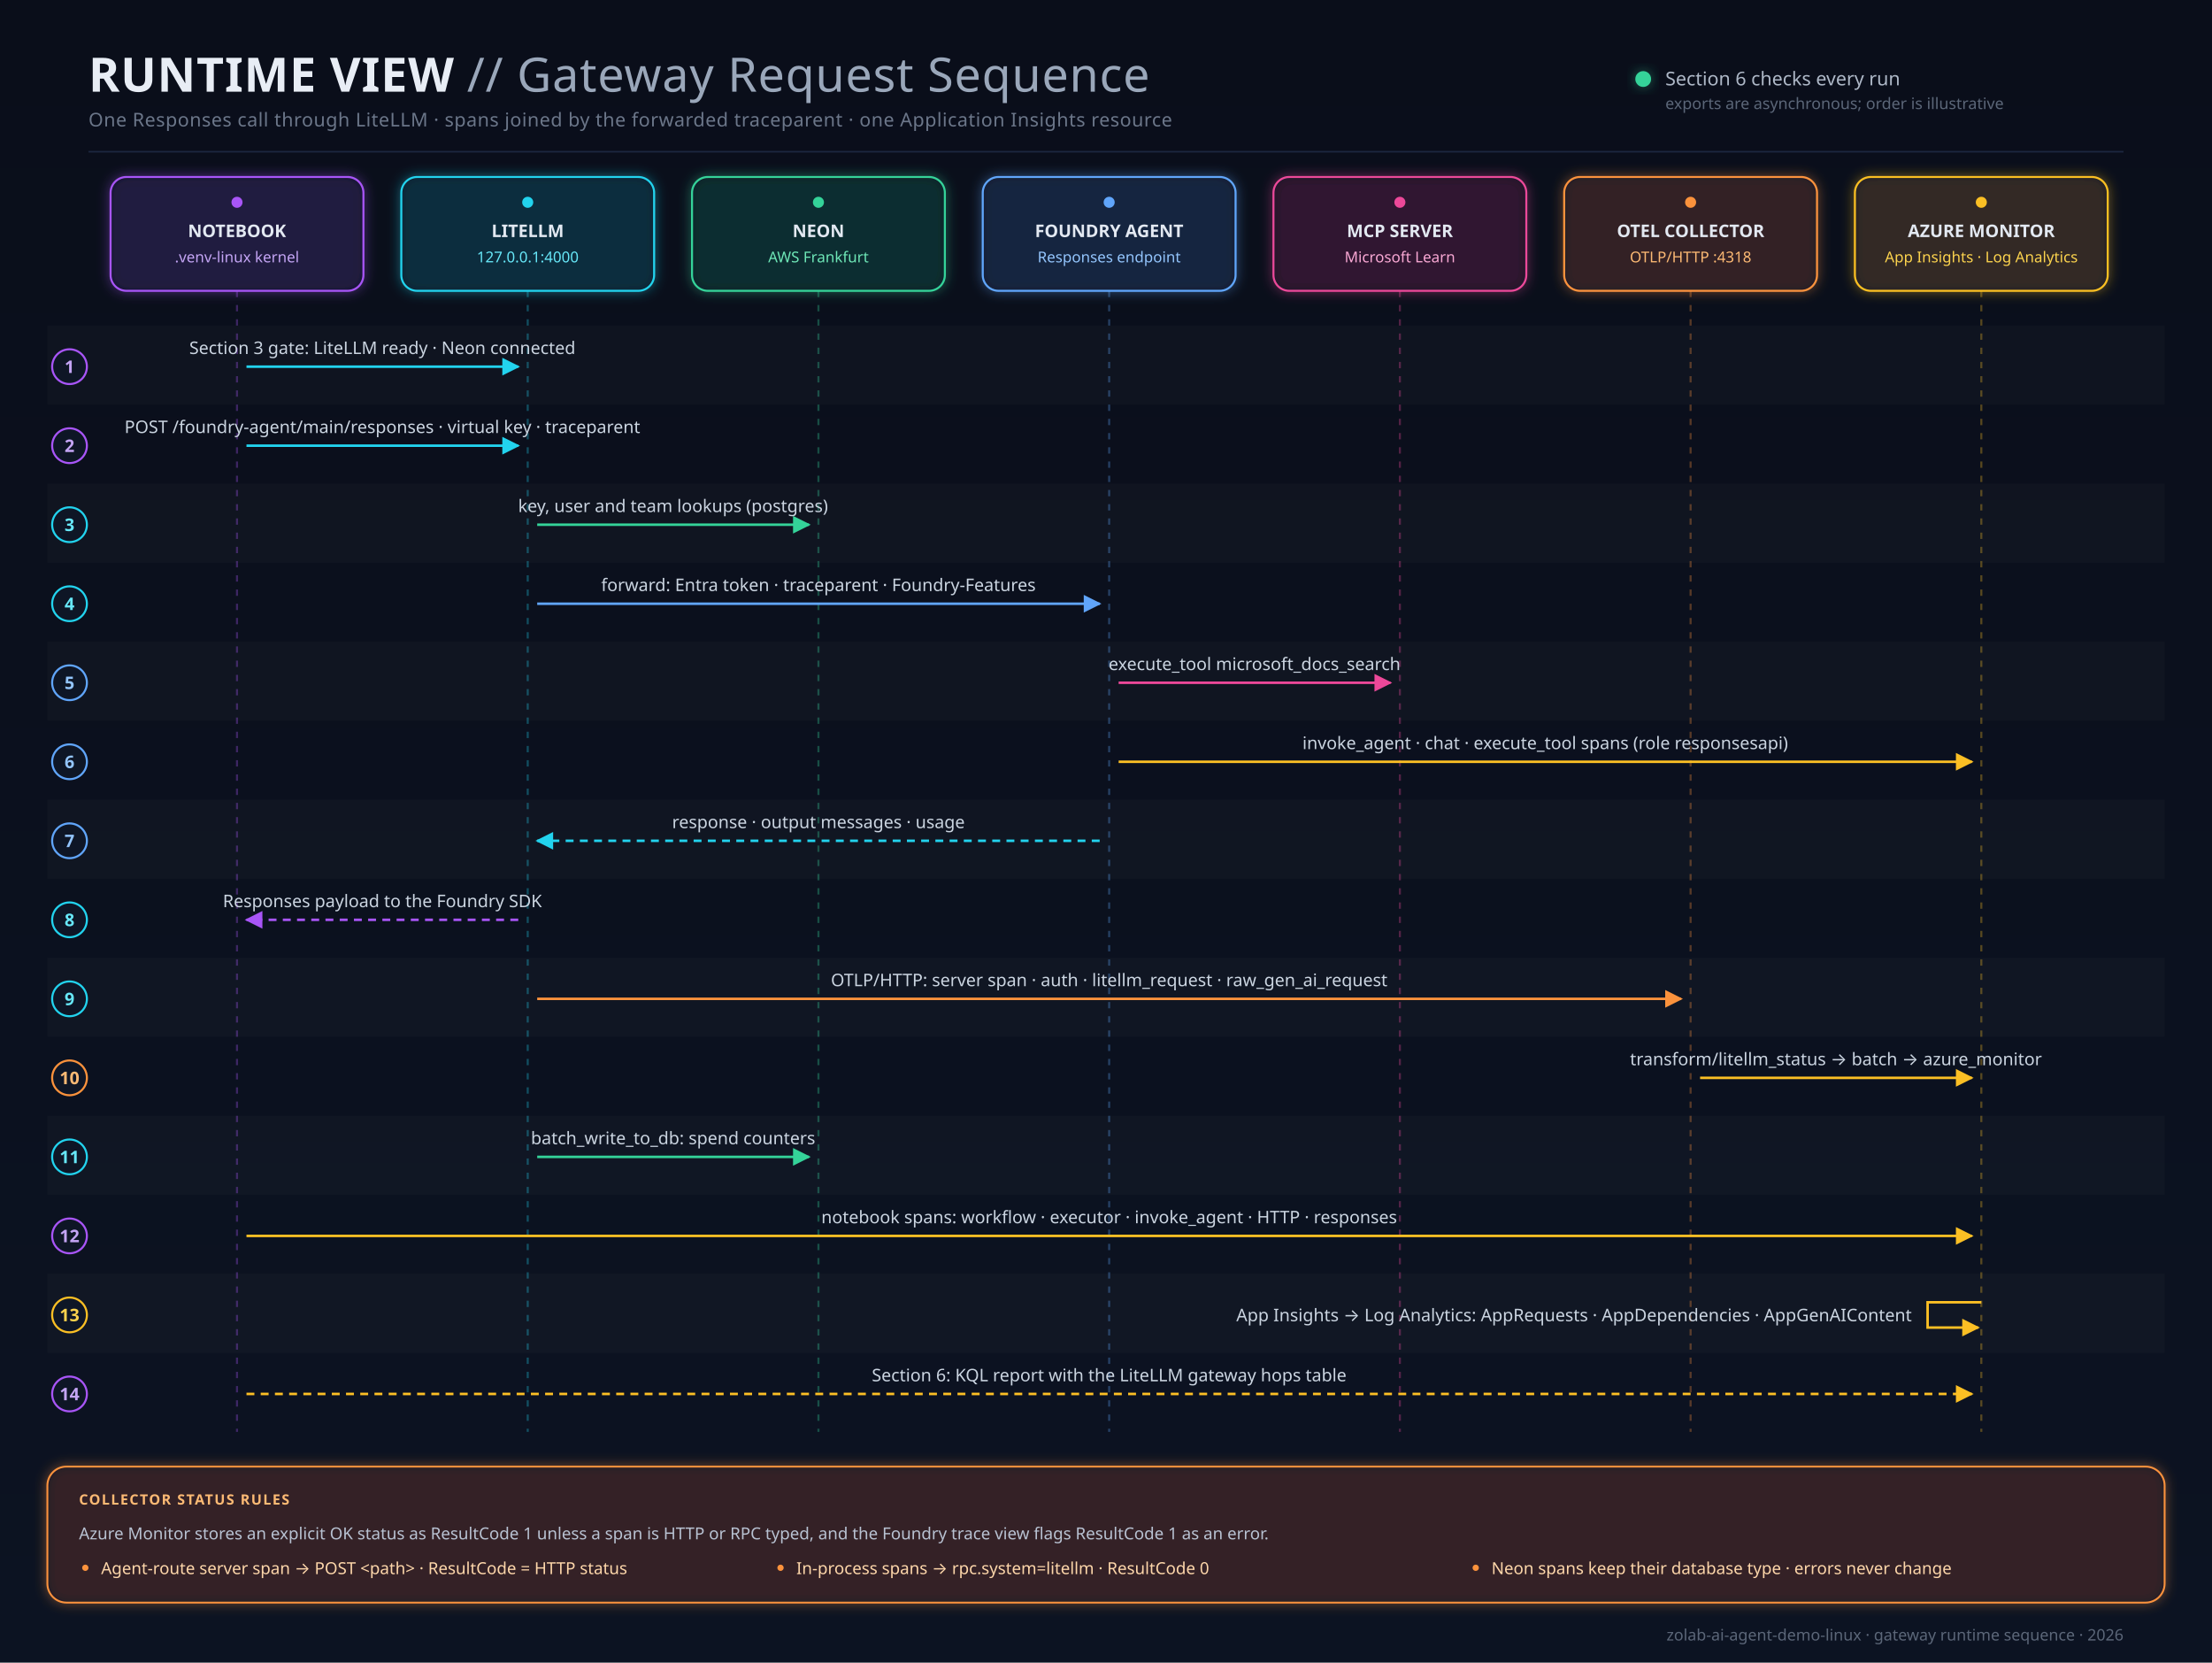
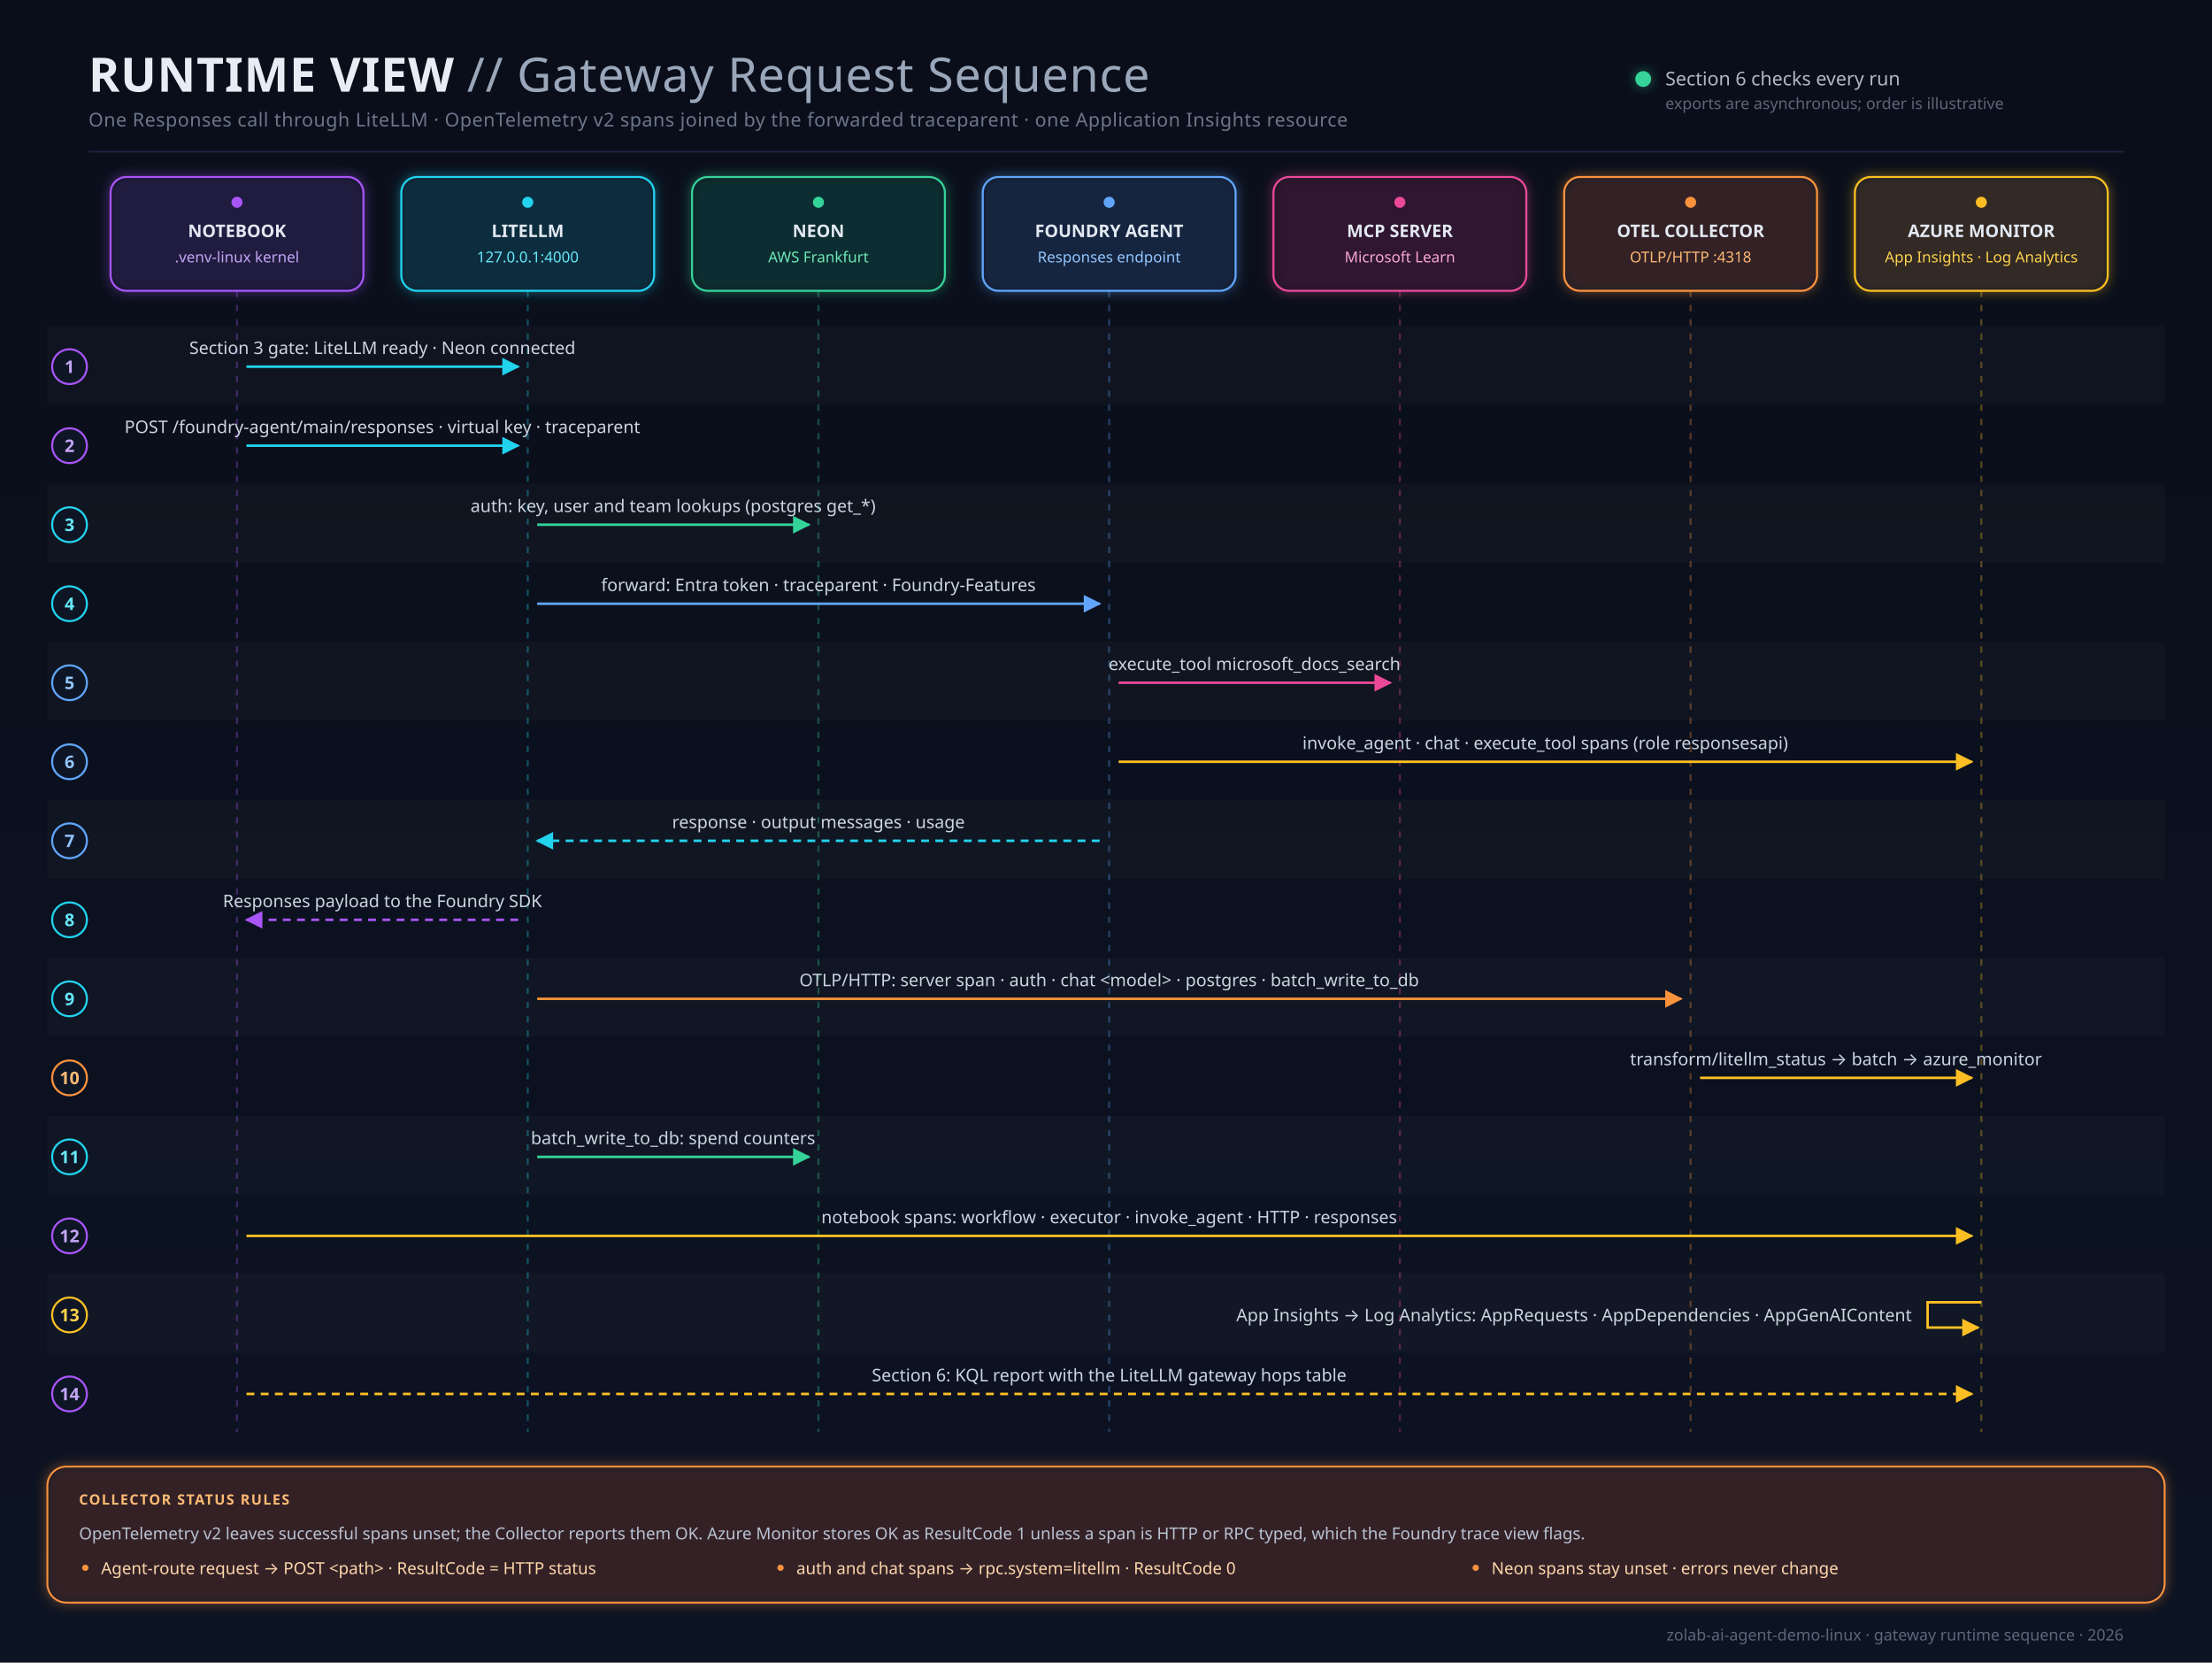
<svg xmlns="http://www.w3.org/2000/svg" viewBox="0 0 1400 1052" font-family="'Segoe UI', system-ui, -apple-system, sans-serif">
  <defs>
    <linearGradient id="bg" x1="0" y1="0" x2="0" y2="1">
      <stop offset="0" stop-color="#0a0e1a" />
      <stop offset="1" stop-color="#0c1322" />
    </linearGradient>
    <filter id="gviolet" x="-50%" y="-50%" width="200%" height="200%">
      <feDropShadow dx="0" dy="0" stdDeviation="4" flood-color="#a855f7" flood-opacity="0.45" />
    </filter>
    <marker id="mviolet" viewBox="0 0 10 10" refX="9" refY="5" markerWidth="7" markerHeight="7" orient="auto-start-reverse">
      <path d="M0 0L10 5L0 10z" fill="#a855f7" />
    </marker>
    <filter id="gcyan" x="-50%" y="-50%" width="200%" height="200%">
      <feDropShadow dx="0" dy="0" stdDeviation="4" flood-color="#22d3ee" flood-opacity="0.45" />
    </filter>
    <marker id="mcyan" viewBox="0 0 10 10" refX="9" refY="5" markerWidth="7" markerHeight="7" orient="auto-start-reverse">
      <path d="M0 0L10 5L0 10z" fill="#22d3ee" />
    </marker>
    <filter id="gmagenta" x="-50%" y="-50%" width="200%" height="200%">
      <feDropShadow dx="0" dy="0" stdDeviation="4" flood-color="#ec4899" flood-opacity="0.45" />
    </filter>
    <marker id="mmagenta" viewBox="0 0 10 10" refX="9" refY="5" markerWidth="7" markerHeight="7" orient="auto-start-reverse">
      <path d="M0 0L10 5L0 10z" fill="#ec4899" />
    </marker>
    <filter id="ggold" x="-50%" y="-50%" width="200%" height="200%">
      <feDropShadow dx="0" dy="0" stdDeviation="4" flood-color="#fbbf24" flood-opacity="0.45" />
    </filter>
    <marker id="mgold" viewBox="0 0 10 10" refX="9" refY="5" markerWidth="7" markerHeight="7" orient="auto-start-reverse">
      <path d="M0 0L10 5L0 10z" fill="#fbbf24" />
    </marker>
    <filter id="gorange" x="-50%" y="-50%" width="200%" height="200%">
      <feDropShadow dx="0" dy="0" stdDeviation="4" flood-color="#fb923c" flood-opacity="0.45" />
    </filter>
    <marker id="morange" viewBox="0 0 10 10" refX="9" refY="5" markerWidth="7" markerHeight="7" orient="auto-start-reverse">
      <path d="M0 0L10 5L0 10z" fill="#fb923c" />
    </marker>
    <filter id="gblue" x="-50%" y="-50%" width="200%" height="200%">
      <feDropShadow dx="0" dy="0" stdDeviation="4" flood-color="#60a5fa" flood-opacity="0.45" />
    </filter>
    <marker id="mblue" viewBox="0 0 10 10" refX="9" refY="5" markerWidth="7" markerHeight="7" orient="auto-start-reverse">
      <path d="M0 0L10 5L0 10z" fill="#60a5fa" />
    </marker>
    <filter id="ggreen" x="-50%" y="-50%" width="200%" height="200%">
      <feDropShadow dx="0" dy="0" stdDeviation="4" flood-color="#34d399" flood-opacity="0.45" />
    </filter>
    <marker id="mgreen" viewBox="0 0 10 10" refX="9" refY="5" markerWidth="7" markerHeight="7" orient="auto-start-reverse">
      <path d="M0 0L10 5L0 10z" fill="#34d399" />
    </marker>
    <filter id="gslate" x="-50%" y="-50%" width="200%" height="200%">
      <feDropShadow dx="0" dy="0" stdDeviation="4" flood-color="#94a3b8" flood-opacity="0.45" />
    </filter>
    <marker id="mslate" viewBox="0 0 10 10" refX="9" refY="5" markerWidth="7" markerHeight="7" orient="auto-start-reverse">
      <path d="M0 0L10 5L0 10z" fill="#94a3b8" />
    </marker>
  </defs>
  <rect width="1400" height="1052" fill="url(#bg)" />
  <text x="56" y="58" font-size="30" font-weight="800" fill="#e8edf5" letter-spacing="0.5">RUNTIME VIEW <tspan font-weight="300" fill="#9aa7ba">// Gateway Request Sequence</tspan>
  </text>
-   <text x="56" y="80" font-size="12" letter-spacing="0.3" fill="#6b7689">One Responses call through LiteLLM · spans joined by the forwarded traceparent · one Application Insights resource</text>
+   <text x="56" y="80" font-size="12" letter-spacing="0.3" fill="#6b7689">One Responses call through LiteLLM · OpenTelemetry v2 spans joined by the forwarded traceparent · one Application Insights resource</text>
  <circle cx="1040" cy="50" r="5" fill="#34d399" filter="url(#ggreen)" />
  <text x="1054" y="54" font-size="12" fill="#aeb8c7">Section 6 checks every run</text>
  <text x="1054" y="69" font-size="10" fill="#5b6678">exports are asynchronous; order is illustrative</text>
  <line x1="56" y1="96" x2="1344" y2="96" stroke="#1c2740" stroke-width="1" />
  <line x1="150" y1="184" x2="150" y2="906" stroke="#a855f7" stroke-opacity="0.32" stroke-width="1.3" stroke-dasharray="4 5" />
  <line x1="334" y1="184" x2="334" y2="906" stroke="#22d3ee" stroke-opacity="0.32" stroke-width="1.3" stroke-dasharray="4 5" />
  <line x1="518" y1="184" x2="518" y2="906" stroke="#34d399" stroke-opacity="0.32" stroke-width="1.3" stroke-dasharray="4 5" />
  <line x1="702" y1="184" x2="702" y2="906" stroke="#60a5fa" stroke-opacity="0.32" stroke-width="1.3" stroke-dasharray="4 5" />
  <line x1="886" y1="184" x2="886" y2="906" stroke="#ec4899" stroke-opacity="0.32" stroke-width="1.3" stroke-dasharray="4 5" />
  <line x1="1070" y1="184" x2="1070" y2="906" stroke="#fb923c" stroke-opacity="0.32" stroke-width="1.3" stroke-dasharray="4 5" />
  <line x1="1254" y1="184" x2="1254" y2="906" stroke="#fbbf24" stroke-opacity="0.32" stroke-width="1.3" stroke-dasharray="4 5" />
  <g>
    <rect x="70" y="112" width="160" height="72" rx="10" fill="#0e1626" fill-opacity="0.92" stroke="#a855f7" stroke-width="1.3" filter="url(#gviolet)" />
    <circle cx="150" cy="128" r="3.5" fill="#a855f7" />
    <text x="150" y="150" font-size="11" font-weight="700" text-anchor="middle" fill="#e3e9f2">NOTEBOOK</text>
    <text x="150" y="166" font-size="9.5" text-anchor="middle" fill="#c4a5f5">.venv-linux kernel</text>
  </g>
  <g>
    <rect x="254" y="112" width="160" height="72" rx="10" fill="#0e1626" fill-opacity="0.92" stroke="#22d3ee" stroke-width="1.3" filter="url(#gcyan)" />
    <circle cx="334" cy="128" r="3.5" fill="#22d3ee" />
    <text x="334" y="150" font-size="11" font-weight="700" text-anchor="middle" fill="#e3e9f2">LITELLM</text>
    <text x="334" y="166" font-size="9.5" text-anchor="middle" fill="#67e8f9">127.0.0.1:4000</text>
  </g>
  <g>
    <rect x="438" y="112" width="160" height="72" rx="10" fill="#0e1626" fill-opacity="0.92" stroke="#34d399" stroke-width="1.3" filter="url(#ggreen)" />
    <circle cx="518" cy="128" r="3.5" fill="#34d399" />
    <text x="518" y="150" font-size="11" font-weight="700" text-anchor="middle" fill="#e3e9f2">NEON</text>
    <text x="518" y="166" font-size="9.5" text-anchor="middle" fill="#6ee7b7">AWS Frankfurt</text>
  </g>
  <g>
    <rect x="622" y="112" width="160" height="72" rx="10" fill="#0e1626" fill-opacity="0.92" stroke="#60a5fa" stroke-width="1.3" filter="url(#gblue)" />
    <circle cx="702" cy="128" r="3.5" fill="#60a5fa" />
    <text x="702" y="150" font-size="11" font-weight="700" text-anchor="middle" fill="#e3e9f2">FOUNDRY AGENT</text>
    <text x="702" y="166" font-size="9.5" text-anchor="middle" fill="#93c5fd">Responses endpoint</text>
  </g>
  <g>
    <rect x="806" y="112" width="160" height="72" rx="10" fill="#0e1626" fill-opacity="0.92" stroke="#ec4899" stroke-width="1.3" filter="url(#gmagenta)" />
    <circle cx="886" cy="128" r="3.5" fill="#ec4899" />
    <text x="886" y="150" font-size="11" font-weight="700" text-anchor="middle" fill="#e3e9f2">MCP SERVER</text>
    <text x="886" y="166" font-size="9.5" text-anchor="middle" fill="#f9a8d4">Microsoft Learn</text>
  </g>
  <g>
    <rect x="990" y="112" width="160" height="72" rx="10" fill="#0e1626" fill-opacity="0.92" stroke="#fb923c" stroke-width="1.3" filter="url(#gorange)" />
    <circle cx="1070" cy="128" r="3.5" fill="#fb923c" />
    <text x="1070" y="150" font-size="11" font-weight="700" text-anchor="middle" fill="#e3e9f2">OTEL COLLECTOR</text>
    <text x="1070" y="166" font-size="9.5" text-anchor="middle" fill="#fdba74">OTLP/HTTP :4318</text>
  </g>
  <g>
    <rect x="1174" y="112" width="160" height="72" rx="10" fill="#0e1626" fill-opacity="0.92" stroke="#fbbf24" stroke-width="1.3" filter="url(#ggold)" />
    <circle cx="1254" cy="128" r="3.5" fill="#fbbf24" />
    <text x="1254" y="150" font-size="11" font-weight="700" text-anchor="middle" fill="#e3e9f2">AZURE MONITOR</text>
    <text x="1254" y="166" font-size="9.5" text-anchor="middle" fill="#fcd34d">App Insights · Log Analytics</text>
  </g>
  <rect x="30" y="206" width="1340" height="50" fill="#ffffff" fill-opacity="0.02" />
  <rect x="30" y="306" width="1340" height="50" fill="#ffffff" fill-opacity="0.02" />
  <rect x="30" y="406" width="1340" height="50" fill="#ffffff" fill-opacity="0.02" />
  <rect x="30" y="506" width="1340" height="50" fill="#ffffff" fill-opacity="0.02" />
  <rect x="30" y="606" width="1340" height="50" fill="#ffffff" fill-opacity="0.02" />
  <rect x="30" y="706" width="1340" height="50" fill="#ffffff" fill-opacity="0.02" />
  <rect x="30" y="806" width="1340" height="50" fill="#ffffff" fill-opacity="0.02" />
  <circle cx="44" cy="232" r="11" fill="#0e1626" stroke="#a855f7" stroke-width="1.3" />
  <text x="44" y="236" font-size="11" font-weight="700" text-anchor="middle" fill="#c4a5f5">1</text>
  <line x1="156" y1="232" x2="328" y2="232" stroke="#22d3ee" stroke-width="1.6" marker-end="url(#mcyan)" />
  <text x="242" y="224" font-size="11" text-anchor="middle" fill="#cbd5e1">Section 3 gate: LiteLLM ready · Neon connected</text>
  <circle cx="44" cy="282" r="11" fill="#0e1626" stroke="#a855f7" stroke-width="1.3" />
  <text x="44" y="286" font-size="11" font-weight="700" text-anchor="middle" fill="#c4a5f5">2</text>
  <line x1="156" y1="282" x2="328" y2="282" stroke="#22d3ee" stroke-width="1.6" marker-end="url(#mcyan)" />
  <text x="242" y="274" font-size="11" text-anchor="middle" fill="#cbd5e1">POST /foundry-agent/main/responses · virtual key · traceparent</text>
  <circle cx="44" cy="332" r="11" fill="#0e1626" stroke="#22d3ee" stroke-width="1.3" />
  <text x="44" y="336" font-size="11" font-weight="700" text-anchor="middle" fill="#67e8f9">3</text>
  <line x1="340" y1="332" x2="512" y2="332" stroke="#34d399" stroke-width="1.6" marker-end="url(#mgreen)" />
-   <text x="426" y="324" font-size="11" text-anchor="middle" fill="#cbd5e1">key, user and team lookups (postgres)</text>
+   <text x="426" y="324" font-size="11" text-anchor="middle" fill="#cbd5e1">auth: key, user and team lookups (postgres get_*)</text>
  <circle cx="44" cy="382" r="11" fill="#0e1626" stroke="#22d3ee" stroke-width="1.3" />
  <text x="44" y="386" font-size="11" font-weight="700" text-anchor="middle" fill="#67e8f9">4</text>
  <line x1="340" y1="382" x2="696" y2="382" stroke="#60a5fa" stroke-width="1.6" marker-end="url(#mblue)" />
  <text x="518" y="374" font-size="11" text-anchor="middle" fill="#cbd5e1">forward: Entra token · traceparent · Foundry-Features</text>
  <circle cx="44" cy="432" r="11" fill="#0e1626" stroke="#60a5fa" stroke-width="1.3" />
  <text x="44" y="436" font-size="11" font-weight="700" text-anchor="middle" fill="#93c5fd">5</text>
  <line x1="708" y1="432" x2="880" y2="432" stroke="#ec4899" stroke-width="1.6" marker-end="url(#mmagenta)" />
  <text x="794" y="424" font-size="11" text-anchor="middle" fill="#cbd5e1">execute_tool microsoft_docs_search</text>
  <circle cx="44" cy="482" r="11" fill="#0e1626" stroke="#60a5fa" stroke-width="1.3" />
  <text x="44" y="486" font-size="11" font-weight="700" text-anchor="middle" fill="#93c5fd">6</text>
  <line x1="708" y1="482" x2="1248" y2="482" stroke="#fbbf24" stroke-width="1.6" marker-end="url(#mgold)" />
  <text x="978" y="474" font-size="11" text-anchor="middle" fill="#cbd5e1">invoke_agent · chat · execute_tool spans (role responsesapi)</text>
  <circle cx="44" cy="532" r="11" fill="#0e1626" stroke="#60a5fa" stroke-width="1.3" />
  <text x="44" y="536" font-size="11" font-weight="700" text-anchor="middle" fill="#93c5fd">7</text>
  <line x1="696" y1="532" x2="340" y2="532" stroke="#22d3ee" stroke-width="1.6" stroke-dasharray="5 4" marker-end="url(#mcyan)" />
  <text x="518" y="524" font-size="11" text-anchor="middle" fill="#cbd5e1">response · output messages · usage</text>
  <circle cx="44" cy="582" r="11" fill="#0e1626" stroke="#22d3ee" stroke-width="1.3" />
  <text x="44" y="586" font-size="11" font-weight="700" text-anchor="middle" fill="#67e8f9">8</text>
  <line x1="328" y1="582" x2="156" y2="582" stroke="#a855f7" stroke-width="1.6" stroke-dasharray="5 4" marker-end="url(#mviolet)" />
  <text x="242" y="574" font-size="11" text-anchor="middle" fill="#cbd5e1">Responses payload to the Foundry SDK</text>
  <circle cx="44" cy="632" r="11" fill="#0e1626" stroke="#22d3ee" stroke-width="1.3" />
  <text x="44" y="636" font-size="11" font-weight="700" text-anchor="middle" fill="#67e8f9">9</text>
  <line x1="340" y1="632" x2="1064" y2="632" stroke="#fb923c" stroke-width="1.6" marker-end="url(#morange)" />
-   <text x="702" y="624" font-size="11" text-anchor="middle" fill="#cbd5e1">OTLP/HTTP: server span · auth · litellm_request · raw_gen_ai_request</text>
+   <text x="702" y="624" font-size="11" text-anchor="middle" fill="#cbd5e1">OTLP/HTTP: server span · auth · chat &lt;model&gt; · postgres · batch_write_to_db</text>
  <circle cx="44" cy="682" r="11" fill="#0e1626" stroke="#fb923c" stroke-width="1.3" />
  <text x="44" y="686" font-size="11" font-weight="700" text-anchor="middle" fill="#fdba74">10</text>
  <line x1="1076" y1="682" x2="1248" y2="682" stroke="#fbbf24" stroke-width="1.6" marker-end="url(#mgold)" />
  <text x="1162" y="674" font-size="11" text-anchor="middle" fill="#cbd5e1">transform/litellm_status → batch → azure_monitor</text>
  <circle cx="44" cy="732" r="11" fill="#0e1626" stroke="#22d3ee" stroke-width="1.3" />
  <text x="44" y="736" font-size="11" font-weight="700" text-anchor="middle" fill="#67e8f9">11</text>
  <line x1="340" y1="732" x2="512" y2="732" stroke="#34d399" stroke-width="1.6" marker-end="url(#mgreen)" />
  <text x="426" y="724" font-size="11" text-anchor="middle" fill="#cbd5e1">batch_write_to_db: spend counters</text>
  <circle cx="44" cy="782" r="11" fill="#0e1626" stroke="#a855f7" stroke-width="1.3" />
  <text x="44" y="786" font-size="11" font-weight="700" text-anchor="middle" fill="#c4a5f5">12</text>
  <line x1="156" y1="782" x2="1248" y2="782" stroke="#fbbf24" stroke-width="1.6" marker-end="url(#mgold)" />
  <text x="702" y="774" font-size="11" text-anchor="middle" fill="#cbd5e1">notebook spans: workflow · executor · invoke_agent · HTTP · responses</text>
  <circle cx="44" cy="832" r="11" fill="#0e1626" stroke="#fbbf24" stroke-width="1.3" />
  <text x="44" y="836" font-size="11" font-weight="700" text-anchor="middle" fill="#fcd34d">13</text>
  <path d="M1254 824 H1220 V840 H1252" fill="none" stroke="#fbbf24" stroke-width="1.6" marker-end="url(#mgold)" />
  <text x="1210" y="836" font-size="11" text-anchor="end" fill="#cbd5e1">App Insights → Log Analytics: AppRequests · AppDependencies · AppGenAIContent</text>
  <circle cx="44" cy="882" r="11" fill="#0e1626" stroke="#a855f7" stroke-width="1.3" />
  <text x="44" y="886" font-size="11" font-weight="700" text-anchor="middle" fill="#c4a5f5">14</text>
  <line x1="156" y1="882" x2="1248" y2="882" stroke="#fbbf24" stroke-width="1.6" stroke-dasharray="5 4" marker-end="url(#mgold)" />
  <text x="702" y="874" font-size="11" text-anchor="middle" fill="#cbd5e1">Section 6: KQL report with the LiteLLM gateway hops table</text>
  <g>
    <rect x="30" y="928" width="1340" height="86" rx="12" fill="#0e1626" fill-opacity="0.92" stroke="#fb923c" stroke-width="1.2" filter="url(#gorange)" />
    <text x="50" y="952" font-size="9" font-weight="700" letter-spacing="0.8" fill="#fdba74">COLLECTOR STATUS RULES</text>
-     <text x="50" y="974" font-size="10.5" fill="#b8c2d2">Azure Monitor stores an explicit OK status as ResultCode 1 unless a span is HTTP or RPC typed, and the Foundry trace view flags ResultCode 1 as an error.</text>
+     <text x="50" y="974" font-size="10.5" fill="#b8c2d2">OpenTelemetry v2 leaves successful spans unset; the Collector reports them OK. Azure Monitor stores OK as ResultCode 1 unless a span is HTTP or RPC typed, which the Foundry trace view flags.</text>
    <circle cx="54" cy="992" r="2" fill="#fb923c" />
-     <text x="64" y="996" font-size="10.5" fill="#fed7aa">Agent-route server span → POST &lt;path&gt; · ResultCode = HTTP status</text>
+     <text x="64" y="996" font-size="10.5" fill="#fed7aa">Agent-route request → POST &lt;path&gt; · ResultCode = HTTP status</text>
    <circle cx="494" cy="992" r="2" fill="#fb923c" />
-     <text x="504" y="996" font-size="10.5" fill="#fed7aa">In-process spans → rpc.system=litellm · ResultCode 0</text>
+     <text x="504" y="996" font-size="10.5" fill="#fed7aa">auth and chat spans → rpc.system=litellm · ResultCode 0</text>
    <circle cx="934" cy="992" r="2" fill="#fb923c" />
-     <text x="944" y="996" font-size="10.5" fill="#fed7aa">Neon spans keep their database type · errors never change</text>
+     <text x="944" y="996" font-size="10.5" fill="#fed7aa">Neon spans stay unset · errors never change</text>
  </g>
  <text x="1344" y="1038" font-size="10" text-anchor="end" fill="#5b6678">zolab-ai-agent-demo-linux · gateway runtime sequence · 2026</text>
</svg>
